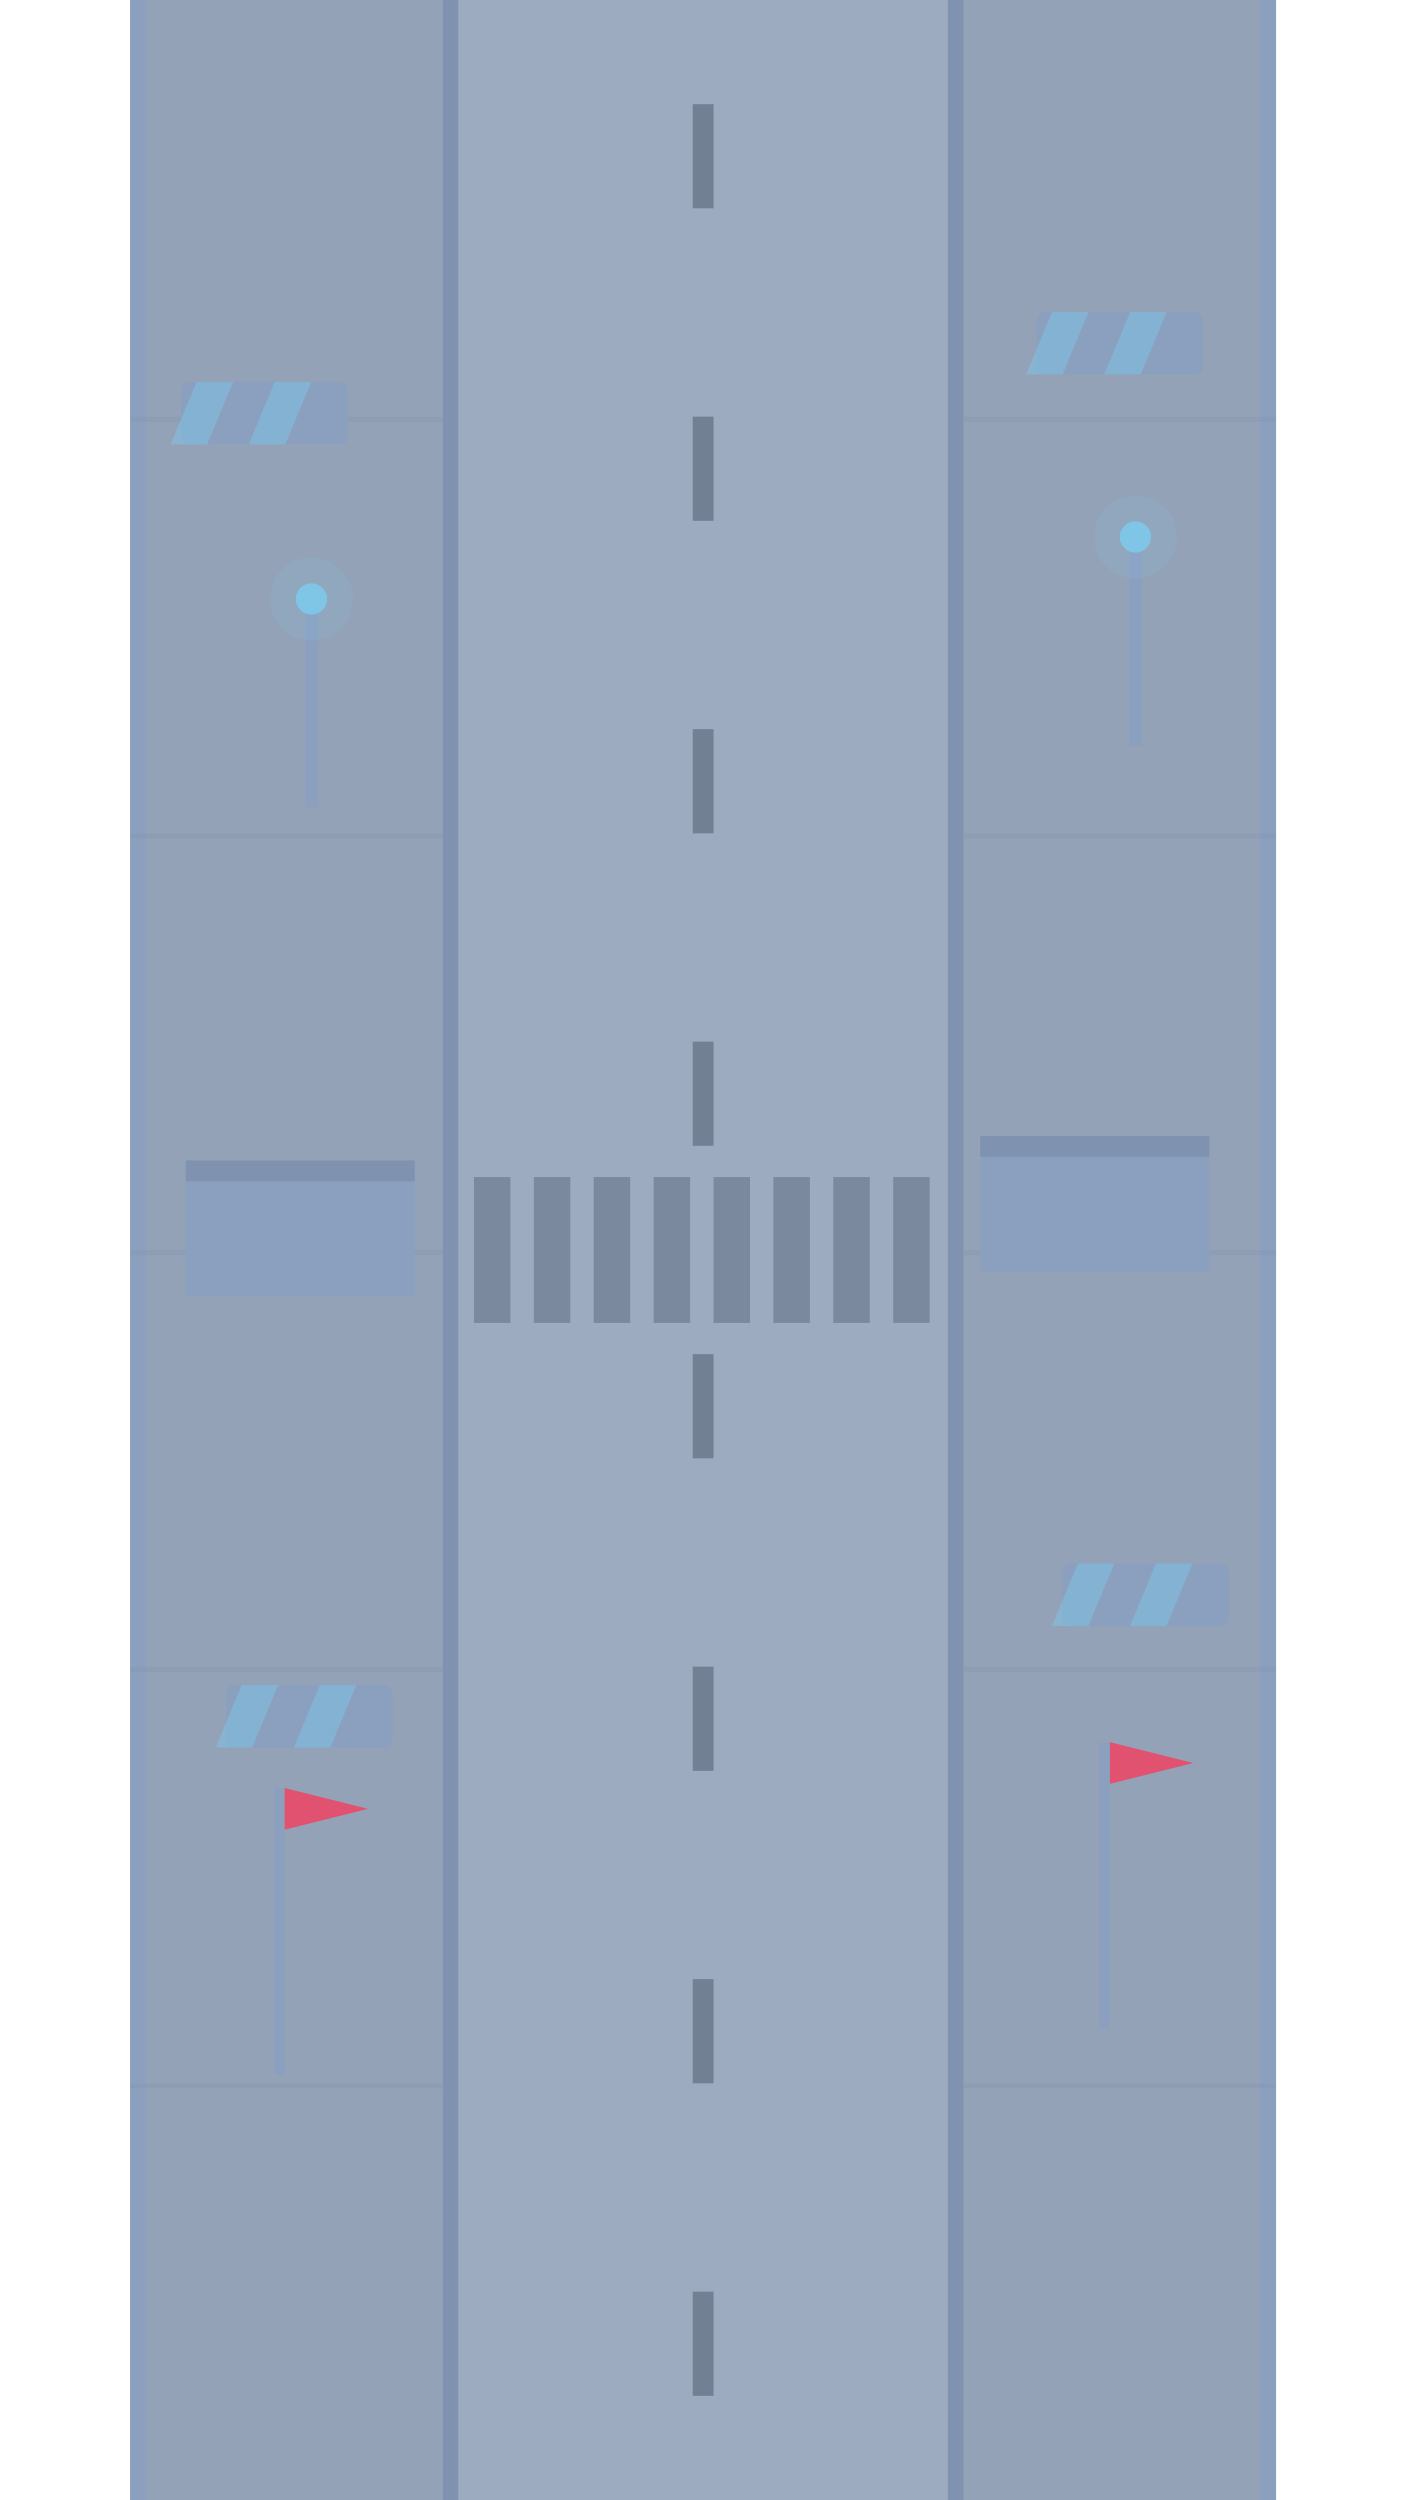
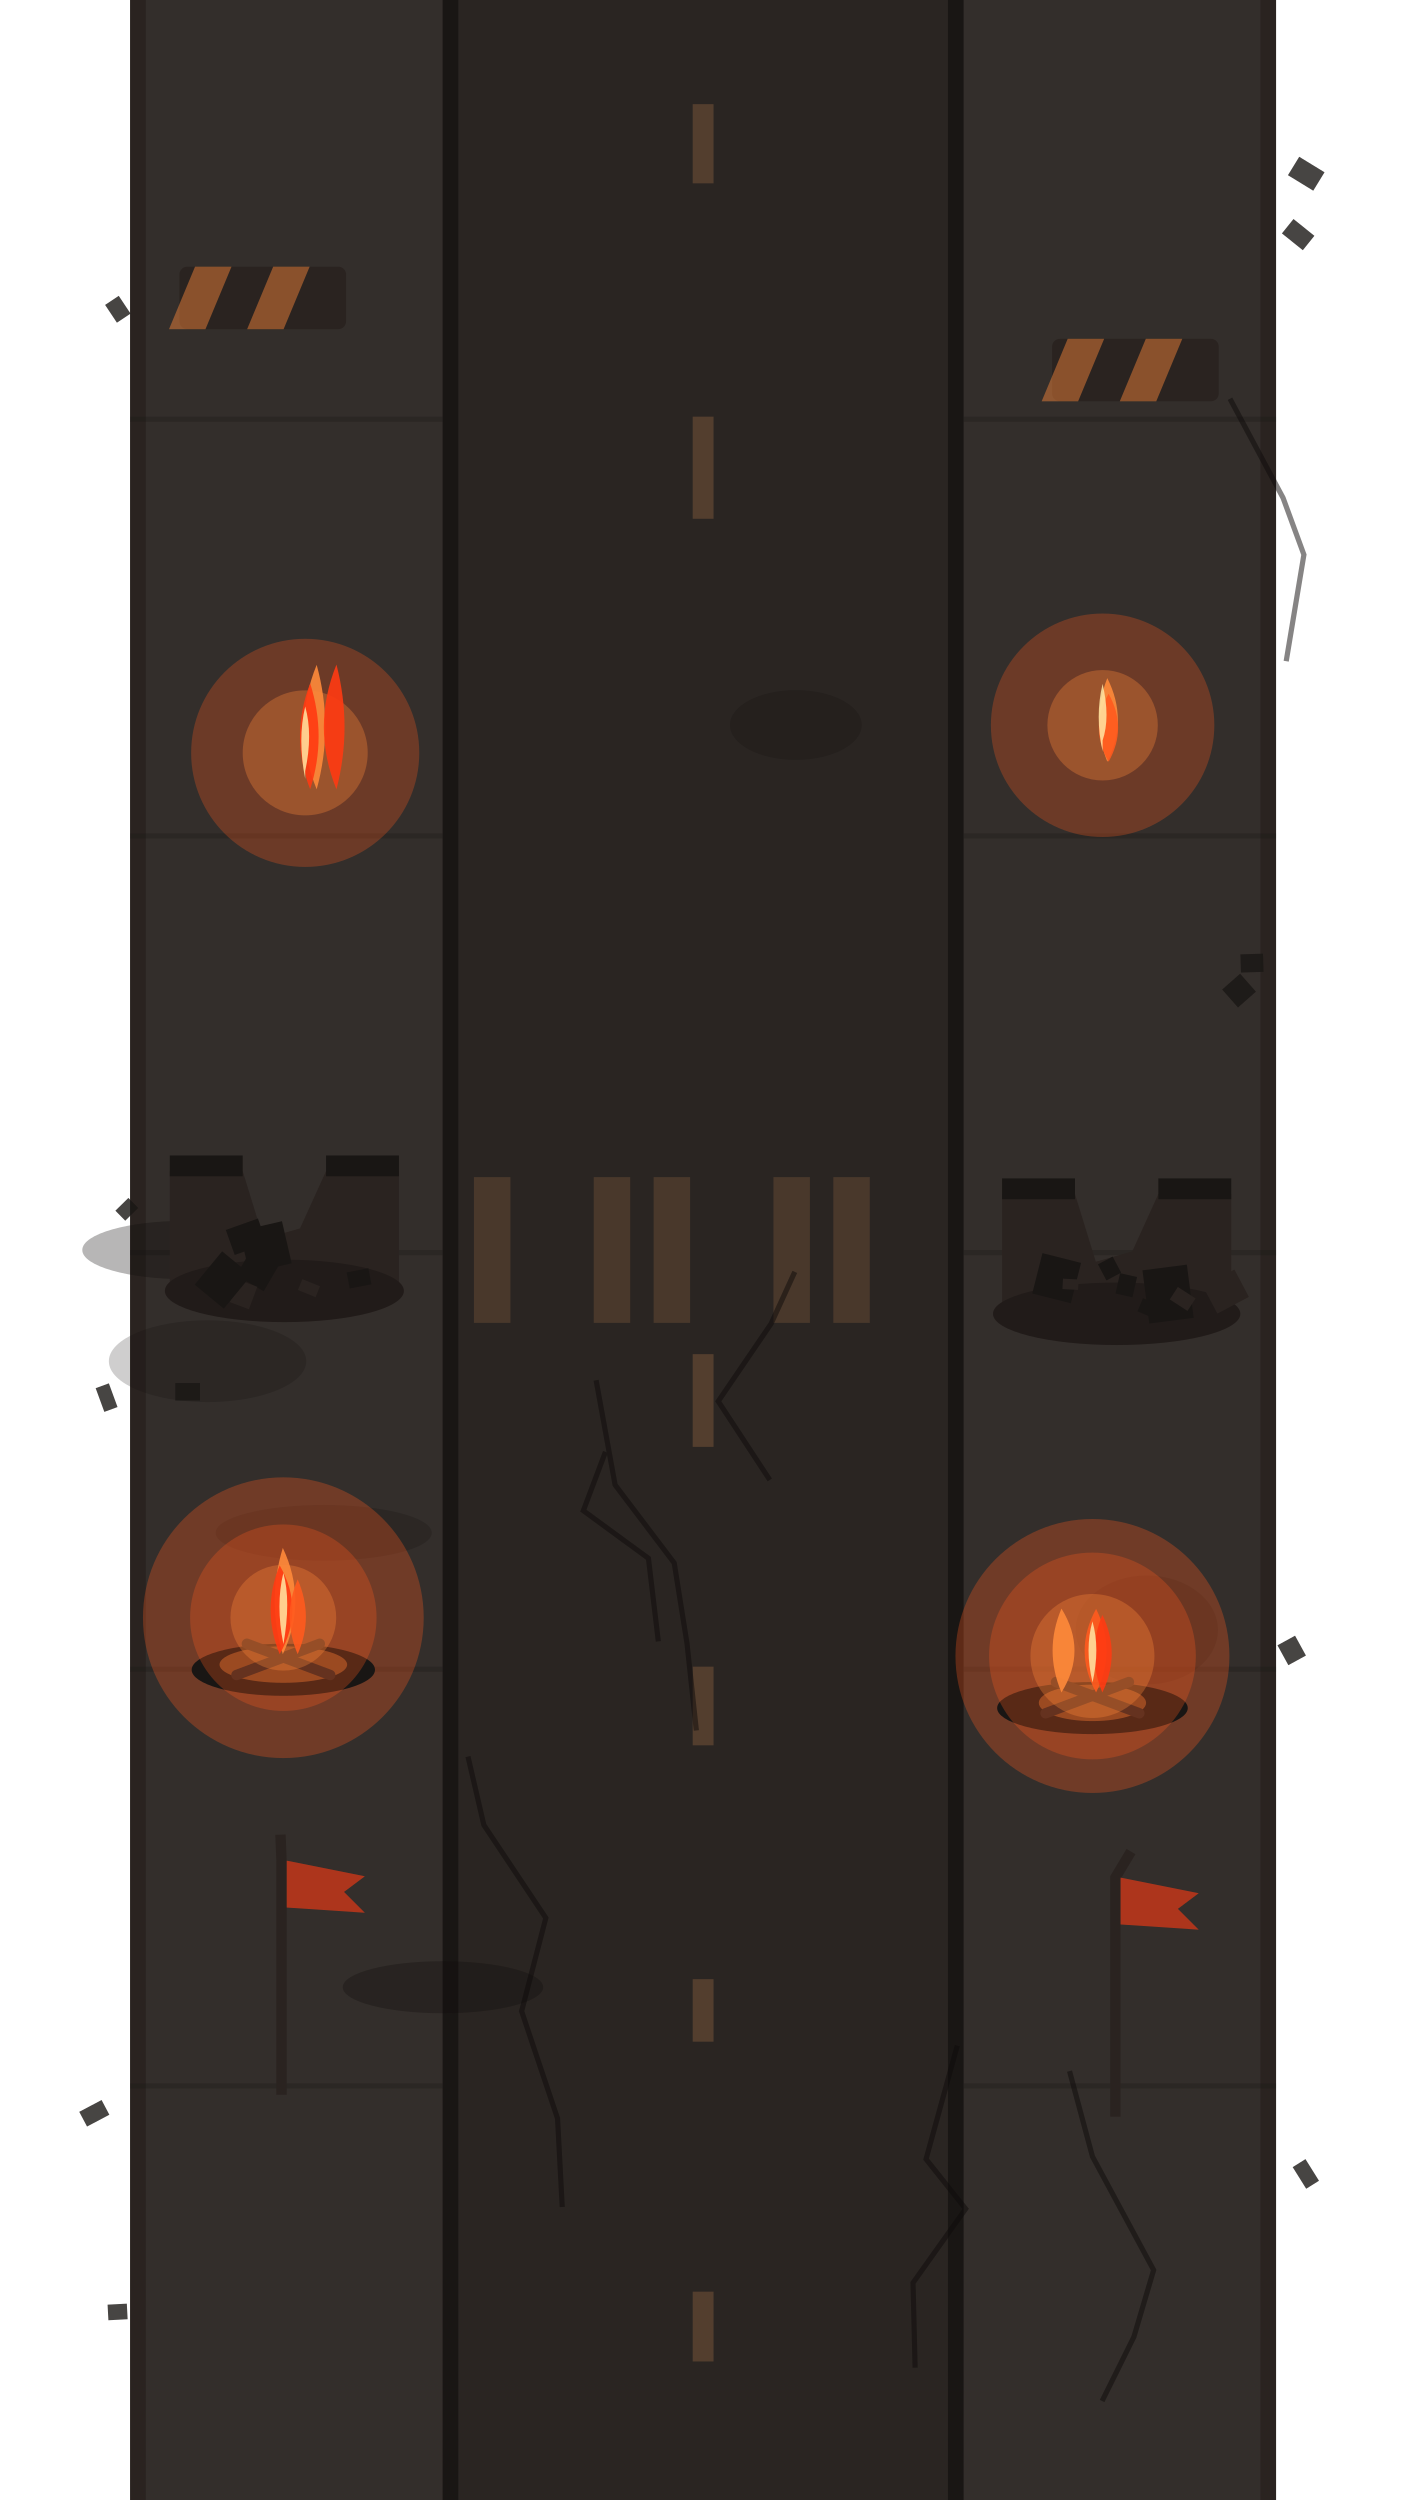
<svg xmlns="http://www.w3.org/2000/svg" width="540" height="960" viewBox="0 0 540 960">
-   <rect x="50" y="0" width="440" height="960" fill="#93a2b6" />
-   <rect x="50" y="0" width="6" height="960" fill="#8ba0bf" />
-   <rect x="484" y="0" width="6" height="960" fill="#8ba0bf" />
-   <rect x="170" y="0" width="200" height="960" fill="#9cabbf" />
-   <rect x="170" y="0" width="6" height="960" fill="#7f93b0" />
-   <rect x="364" y="0" width="6" height="960" fill="#7f93b0" />
-   <g fill="#475569" opacity="0.5">
-     <rect x="266" y="40" width="8" height="40" />
-     <rect x="266" y="160" width="8" height="40" />
-     <rect x="266" y="280" width="8" height="40" />
-     <rect x="266" y="400" width="8" height="40" />
-     <rect x="266" y="520" width="8" height="40" />
-     <rect x="266" y="640" width="8" height="40" />
-     <rect x="266" y="760" width="8" height="40" />
-     <rect x="266" y="880" width="8" height="40" />
+   <rect x="50" y="0" width="440" height="960" fill="#332e2b" />
+   <rect x="50" y="0" width="6" height="960" fill="#2a2320" />
+   <rect x="484" y="0" width="6" height="960" fill="#2a2320" />
+   <rect x="170" y="0" width="200" height="960" fill="#2a2522" />
+   <rect x="170" y="0" width="6" height="960" fill="#191614" />
+   <rect x="364" y="0" width="6" height="960" fill="#191614" />
+   <g fill="#b47a4a" opacity="0.3">
+     <rect x="266" y="40" width="8" height="30.4" />
+     <rect x="266" y="160" width="8" height="39.2" />
+     <rect x="266" y="520" width="8" height="35.6" />
+     <rect x="266" y="640" width="8" height="30.2" />
+     <rect x="266" y="760" width="8" height="24" />
+     <rect x="266" y="880" width="8" height="26.8" />
  </g>
-   <rect x="50" y="160" width="120" height="2" fill="#7f93b0" opacity="0.3" />
-   <rect x="370" y="160" width="120" height="2" fill="#7f93b0" opacity="0.3" />
-   <rect x="50" y="320" width="120" height="2" fill="#7f93b0" opacity="0.3" />
-   <rect x="370" y="320" width="120" height="2" fill="#7f93b0" opacity="0.3" />
-   <rect x="50" y="480" width="120" height="2" fill="#7f93b0" opacity="0.3" />
-   <rect x="370" y="480" width="120" height="2" fill="#7f93b0" opacity="0.3" />
-   <rect x="50" y="640" width="120" height="2" fill="#7f93b0" opacity="0.3" />
-   <rect x="370" y="640" width="120" height="2" fill="#7f93b0" opacity="0.3" />
-   <rect x="50" y="800" width="120" height="2" fill="#7f93b0" opacity="0.3" />
-   <rect x="370" y="800" width="120" height="2" fill="#7f93b0" opacity="0.3" />
-   <rect x="182" y="452" width="14" height="56" fill="#475569" opacity="0.4" />
-   <rect x="205" y="452" width="14" height="56" fill="#475569" opacity="0.4" />
-   <rect x="228" y="452" width="14" height="56" fill="#475569" opacity="0.4" />
-   <rect x="251" y="452" width="14" height="56" fill="#475569" opacity="0.4" />
-   <rect x="274" y="452" width="14" height="56" fill="#475569" opacity="0.4" />
-   <rect x="297" y="452" width="14" height="56" fill="#475569" opacity="0.4" />
-   <rect x="320" y="452" width="14" height="56" fill="#475569" opacity="0.4" />
-   <rect x="343" y="452" width="14" height="56" fill="#475569" opacity="0.4" />
+   <rect x="50" y="160" width="120" height="2" fill="#191614" opacity="0.3" />
+   <rect x="370" y="160" width="120" height="2" fill="#191614" opacity="0.3" />
+   <rect x="50" y="320" width="120" height="2" fill="#191614" opacity="0.3" />
+   <rect x="370" y="320" width="120" height="2" fill="#191614" opacity="0.3" />
+   <rect x="50" y="480" width="120" height="2" fill="#191614" opacity="0.3" />
+   <rect x="370" y="480" width="120" height="2" fill="#191614" opacity="0.3" />
+   <rect x="50" y="640" width="120" height="2" fill="#191614" opacity="0.3" />
+   <rect x="370" y="640" width="120" height="2" fill="#191614" opacity="0.3" />
+   <rect x="50" y="800" width="120" height="2" fill="#191614" opacity="0.3" />
+   <rect x="370" y="800" width="120" height="2" fill="#191614" opacity="0.3" />
+   <rect x="182" y="452" width="14" height="56" fill="#b47a4a" opacity="0.22" />
+   <rect x="228" y="452" width="14" height="56" fill="#b47a4a" opacity="0.22" />
+   <rect x="251" y="452" width="14" height="56" fill="#b47a4a" opacity="0.22" />
+   <rect x="297" y="452" width="14" height="56" fill="#b47a4a" opacity="0.22" />
+   <rect x="320" y="452" width="14" height="56" fill="#b47a4a" opacity="0.22" />
+   <ellipse cx="71.1" cy="480" rx="39.5" ry="11.2" fill="#0d0a09" opacity="0.3" />
+   <ellipse cx="170.1" cy="763.1" rx="38.5" ry="10" fill="#0d0a09" opacity="0.3" />
+   <ellipse cx="124.3" cy="588.6" rx="41.5" ry="10.7" fill="#0d0a09" opacity="0.2" />
+   <ellipse cx="305.6" cy="278.4" rx="25.3" ry="13.4" fill="#0d0a09" opacity="0.2" />
+   <ellipse cx="79.7" cy="522.7" rx="37.9" ry="15.7" fill="#0d0a09" opacity="0.2" />
+   <ellipse cx="440.4" cy="625.9" rx="27.3" ry="20.9" fill="#0d0a09" opacity="0.2" />
+   <g stroke="#0d0a09" stroke-width="2" fill="none" opacity="0.5">
+     <path d="M179.7 674.5 L185.8 700.8 L209.6 736.5 L200.3 772.3 L214.1 813.5 L215.9 847.5" />
+     <path d="M410.7 795.3 L419.5 828.1 L443 871.7 L435.4 897.4 L423.2 922" />
+     <path d="M305.2 488.4 L296.1 508.3 L275.8 538.1 L295.6 568.3" />
+     <path d="M367.6 785.5 L355.6 829.1 L370.8 848.2 L350.6 876.6 L351.4 909.2" />
+     <path d="M228.9 530 L236.2 570.2 L258.9 600.2 L263.8 631 L267.4 664.5" />
+     <path d="M472.3 153.1 L492.7 191.2 L500.7 213 L493.9 253.9" />
+     <path d="M232.5 557.5 L224 580.1 L249 598.4 L252.8 630.3" />
+   </g>
+   <rect x="48.7" y="884.6" width="6" height="7.4" transform="rotate(87 48.7 884.6)" fill="#191614" opacity="0.8" />
+   <rect x="41.8" y="531.2" width="9.7" height="5.4" transform="rotate(69.9 41.8 531.2)" fill="#191614" opacity="0.8" />
+   <rect x="39" y="806.4" width="6.4" height="9.7" transform="rotate(62.1 39 806.4)" fill="#191614" opacity="0.8" />
+   <rect x="49.3" y="460" width="5.4" height="7" transform="rotate(45.5 49.3 460)" fill="#191614" opacity="0.8" />
+   <rect x="67.3" y="531.1" width="9.5" height="6.7" transform="rotate(0 67.3 531.1)" fill="#191614" opacity="0.8" />
+   <rect x="45.6" y="113.6" width="8.2" height="6.3" transform="rotate(56.4 45.6 113.6)" fill="#191614" opacity="0.8" />
+   <rect x="497.3" y="628.1" width="8.7" height="7.7" transform="rotate(61.3 497.3 628.1)" fill="#191614" opacity="0.8" />
+   <rect x="476.2" y="373.9" width="9.2" height="9.2" transform="rotate(48.6 476.2 373.9)" fill="#191614" opacity="0.8" />
+   <rect x="498.9" y="60.2" width="11.4" height="8.3" transform="rotate(31.5 498.9 60.2)" fill="#191614" opacity="0.8" />
+   <rect x="496.7" y="84.1" width="10.3" height="7.1" transform="rotate(38.8 496.7 84.1)" fill="#191614" opacity="0.8" />
+   <rect x="501.3" y="829.1" width="9.8" height="5.8" transform="rotate(58 501.3 829.1)" fill="#191614" opacity="0.8" />
+   <rect x="485" y="366.2" width="7" height="8.7" transform="rotate(88.2 485 366.2)" fill="#191614" opacity="0.8" />
  <g>
-     <rect x="69.5" y="146.7" width="64" height="24" rx="3" fill="#8ba0bf" />
-     <polygon points="75.5,146.7 89.5,146.7 79.5,170.7 65.5,170.7" fill="#7cc8ea" opacity="0.45" />
-     <polygon points="105.5,146.7 119.5,146.7 109.5,170.7 95.5,170.7" fill="#7cc8ea" opacity="0.45" />
+     <rect x="68.9" y="102.4" width="64" height="24" rx="3" fill="#2a2320" />
+     <polygon points="74.9,102.4 88.9,102.4 78.9,126.4 64.9,126.4" fill="#ff8a3a" opacity="0.45" />
+     <polygon points="104.9,102.4 118.9,102.4 108.9,126.4 94.9,126.4" fill="#ff8a3a" opacity="0.45" />
  </g>
-   <rect x="117.1" y="232" width="5" height="78" fill="#8ba0bf" />
-   <circle cx="119.6" cy="230" r="6" fill="#7cc8ea" opacity="0.9" />
-   <circle cx="119.6" cy="230" r="16" fill="#7cc8ea" opacity="0.12" />
-   <rect x="71.3" y="451.6" width="88" height="46" fill="#8ba0bf" />
-   <rect x="71.3" y="445.6" width="88" height="8" fill="#7f93b0" />
+   <circle cx="117.2" cy="289.1" r="43.8" fill="#ff5a1e" opacity="0.28" />
+   <circle cx="117.2" cy="289.1" r="24" fill="#ff8a3a" opacity="0.32" />
+   <path d="M121.6 303.1 q-9.7 -23.9 0 -47.8 q6.6 23.9 0 47.8 z" fill="#ff8a3a" opacity="0.9" />
+   <path d="M129.2 303.1 q-9.7 -23.9 0 -47.9 q6.2 24 0 47.9 z" fill="#ff3a12" opacity="0.9" />
+   <path d="M119.1 303.1 q-7.8 -20.3 0 -40.7 q6.5 20.4 0 40.7 z" fill="#ff3a12" opacity="0.9" />
+   <path d="M117.2 299.1 q-3 -15.3 0 -27.8 q3 10.7 0 24.8 z" fill="#ffe6a3" opacity="0.85" />
+   <polygon points="65.2,495.7 65.2,449.7 93.2,449.7 101.2,475.7 115.2,471.7 125.2,449.7 153.2,449.7 153.2,495.7" fill="#2a2320" />
+   <rect x="65.2" y="443.7" width="28" height="8" fill="#191614" />
+   <rect x="125.2" y="443.7" width="28" height="8" fill="#191614" />
+   <ellipse cx="109.2" cy="495.7" rx="45.9" ry="12" fill="#211b19" />
+   <rect x="98" y="477.2" width="12.2" height="14.5" transform="rotate(30.2 98 477.2)" fill="#191614" />
+   <rect x="133.1" y="488.6" width="8.5" height="6.3" transform="rotate(-10.9 133.1 488.6)" fill="#191614" />
+   <rect x="86.7" y="472.3" width="13.1" height="10.2" transform="rotate(-19.6 86.7 472.3)" fill="#191614" />
+   <rect x="91.5" y="491.4" width="7.8" height="9.2" transform="rotate(20.6 91.5 491.4)" fill="#2a2320" />
+   <rect x="116.1" y="491.2" width="7.3" height="4.5" transform="rotate(22.1 116.1 491.2)" fill="#2a2320" />
+   <rect x="92" y="472.7" width="16.7" height="16.6" transform="rotate(-13 92 472.7)" fill="#191614" />
+   <rect x="85.3" y="480.5" width="14.5" height="16.6" transform="rotate(39.5 85.3 480.5)" fill="#191614" />
+   <circle cx="108.8" cy="621.2" r="53.9" fill="#ff5a1e" opacity="0.3" />
+   <ellipse cx="108.8" cy="641.2" rx="35.2" ry="10" fill="#191614" />
+   <ellipse cx="108.8" cy="639.2" rx="24.5" ry="7" fill="#ff8a3a" opacity="0.4" />
+   <g stroke="#2a2320" stroke-width="4" stroke-linecap="round">
+     <line x1="90.8" y1="643.2" x2="122.8" y2="631.2" />
+     <line x1="126.8" y1="643.2" x2="94.8" y2="631.2" />
+   </g>
+   <circle cx="108.8" cy="621.2" r="35.8" fill="#ff5a1e" opacity="0.28" />
+   <circle cx="108.8" cy="621.2" r="20.3" fill="#ff8a3a" opacity="0.32" />
+   <path d="M108.6 635.2 q-6.2 -20.4 0 -40.8 q9.6 20.4 0 40.8 z" fill="#ff8a3a" opacity="0.9" />
+   <path d="M107.4 635.2 q-7 -17 0 -34.1 q9.8 17.1 0 34.1 z" fill="#ff3a12" opacity="0.9" />
+   <path d="M114.3 635.2 q-6.1 -14.3 0 -28.7 q6.3 14.4 0 28.7 z" fill="#ff5a1e" opacity="0.9" />
+   <path d="M108.8 631.2 q-3 -14.9 0 -27.2 q3 10.8 0 27.5 z" fill="#ffe6a3" opacity="0.85" />
+   <path d="M108.1 804.4 L108.1 714.5 l-0.4 -10" stroke="#2a2320" stroke-width="4" fill="none" />
+   <path d="M110.1 714.5 l30 6 l-8 6 l8 8 l-30 -2 z" fill="#ff3a12" opacity="0.6" />
  <g>
-     <rect x="86.8" y="647.1" width="64" height="24" rx="3" fill="#8ba0bf" />
-     <polygon points="92.8,647.1 106.8,647.1 96.8,671.1 82.8,671.1" fill="#7cc8ea" opacity="0.45" />
-     <polygon points="122.8,647.1 136.8,647.1 126.8,671.1 112.8,671.1" fill="#7cc8ea" opacity="0.45" />
+     <rect x="404" y="130.1" width="64" height="24" rx="3" fill="#2a2320" />
+     <polygon points="410,130.1 424,130.1 414,154.1 400,154.1" fill="#ff8a3a" opacity="0.45" />
+     <polygon points="440,130.1 454,130.1 444,154.1 430,154.1" fill="#ff8a3a" opacity="0.45" />
  </g>
-   <rect x="105.3" y="686.6" width="4" height="110" fill="#8ba0bf" />
-   <polygon points="109.3,686.6 141.3,694.6 109.3,702.6" fill="#f43f5e" opacity="0.8" />
-   <g>
-     <rect x="398" y="119.8" width="64" height="24" rx="3" fill="#8ba0bf" />
-     <polygon points="404,119.8 418,119.8 408,143.8 394,143.8" fill="#7cc8ea" opacity="0.45" />
-     <polygon points="434,119.8 448,119.8 438,143.8 424,143.8" fill="#7cc8ea" opacity="0.45" />
+   <circle cx="423.4" cy="278.5" r="42.9" fill="#ff5a1e" opacity="0.28" />
+   <circle cx="423.4" cy="278.5" r="21.2" fill="#ff8a3a" opacity="0.32" />
+   <path d="M425.2 292.5 q-6.3 -16 0 -32.1 q8.1 16.1 0 32.1 z" fill="#ff8a3a" opacity="0.9" />
+   <path d="M425.7 292.5 q-7.5 -13 0 -26.1 q7.3 13.1 0 26.1 z" fill="#ff5a1e" opacity="0.9" />
+   <path d="M423.4 288.5 q-3 -13.4 0 -25.9 q3 13 0 21.7 z" fill="#ffe6a3" opacity="0.85" />
+   <polygon points="384.8,504.5 384.8,458.5 412.8,458.5 420.8,484.5 434.8,480.5 444.8,458.5 472.8,458.5 472.8,504.5" fill="#2a2320" />
+   <rect x="384.8" y="452.5" width="28" height="8" fill="#191614" />
+   <rect x="444.8" y="452.5" width="28" height="8" fill="#191614" />
+   <ellipse cx="428.8" cy="504.5" rx="47.5" ry="12" fill="#211b19" />
+   <rect x="461.9" y="493.9" width="13.7" height="11.9" transform="rotate(-27.9 461.9 493.9)" fill="#2a2320" />
+   <rect x="421.6" y="485.5" width="6.4" height="7" transform="rotate(-27.8 421.6 485.5)" fill="#191614" />
+   <rect x="400.3" y="481.2" width="15.3" height="16" transform="rotate(14.2 400.3 481.2)" fill="#191614" />
+   <rect x="438.7" y="487.8" width="17.2" height="20.6" transform="rotate(-7.3 438.7 487.8)" fill="#191614" />
+   <rect x="430.1" y="488.9" width="6.7" height="8" transform="rotate(12.7 430.1 488.9)" fill="#191614" />
+   <rect x="438.9" y="498.5" width="6.9" height="5.5" transform="rotate(22.8 438.9 498.5)" fill="#191614" />
+   <rect x="452.3" y="494.2" width="8.1" height="5.7" transform="rotate(33 452.3 494.2)" fill="#2a2320" />
+   <rect x="408.2" y="491" width="6" height="4" transform="rotate(3.2 408.2 491)" fill="#2a2320" />
+   <circle cx="419.5" cy="635.9" r="52.6" fill="#ff5a1e" opacity="0.3" />
+   <ellipse cx="419.5" cy="655.9" rx="36.6" ry="10" fill="#191614" />
+   <ellipse cx="419.5" cy="653.9" rx="20.6" ry="7" fill="#ff8a3a" opacity="0.4" />
+   <g stroke="#2a2320" stroke-width="4" stroke-linecap="round">
+     <line x1="401.5" y1="657.9" x2="433.5" y2="645.9" />
+     <line x1="437.5" y1="657.9" x2="405.5" y2="645.9" />
  </g>
-   <rect x="433.5" y="208.2" width="5" height="78" fill="#8ba0bf" />
-   <circle cx="436" cy="206.2" r="6" fill="#7cc8ea" opacity="0.9" />
-   <circle cx="436" cy="206.2" r="16" fill="#7cc8ea" opacity="0.12" />
-   <rect x="376.4" y="442.2" width="88" height="46" fill="#8ba0bf" />
-   <rect x="376.4" y="436.2" width="88" height="8" fill="#7f93b0" />
-   <g>
-     <rect x="407.9" y="600.4" width="64" height="24" rx="3" fill="#8ba0bf" />
-     <polygon points="413.9,600.4 427.9,600.4 417.9,624.4 403.9,624.4" fill="#7cc8ea" opacity="0.45" />
-     <polygon points="443.9,600.4 457.9,600.4 447.9,624.4 433.9,624.4" fill="#7cc8ea" opacity="0.45" />
-   </g>
-   <rect x="422.2" y="669" width="4" height="110" fill="#8ba0bf" />
-   <polygon points="426.2,669 458.2,677 426.2,685" fill="#f43f5e" opacity="0.8" />
+   <circle cx="419.5" cy="635.9" r="39.7" fill="#ff5a1e" opacity="0.28" />
+   <circle cx="419.5" cy="635.9" r="23.8" fill="#ff8a3a" opacity="0.32" />
+   <path d="M407.6 649.9 q-6.8 -16.1 0 -32.2 q10 16.1 0 32.2 z" fill="#ff8a3a" opacity="0.9" />
+   <path d="M420.9 649.9 q-8.8 -16 0 -32.1 q8 16.1 0 32.1 z" fill="#ff5a1e" opacity="0.9" />
+   <path d="M423.3 649.9 q-6.2 -14.9 0 -29.8 q7.2 14.9 0 29.8 z" fill="#ff3a12" opacity="0.9" />
+   <path d="M419.5 645.9 q-3 -12.7 0 -23.3 q3 10.5 0 23.6 z" fill="#ffe6a3" opacity="0.85" />
+   <path d="M428.3 812.8 L428.3 721 l6 -10" stroke="#2a2320" stroke-width="4" fill="none" />
+   <path d="M430.3 721 l30 6 l-8 6 l8 8 l-30 -2 z" fill="#ff3a12" opacity="0.6" />
</svg>
